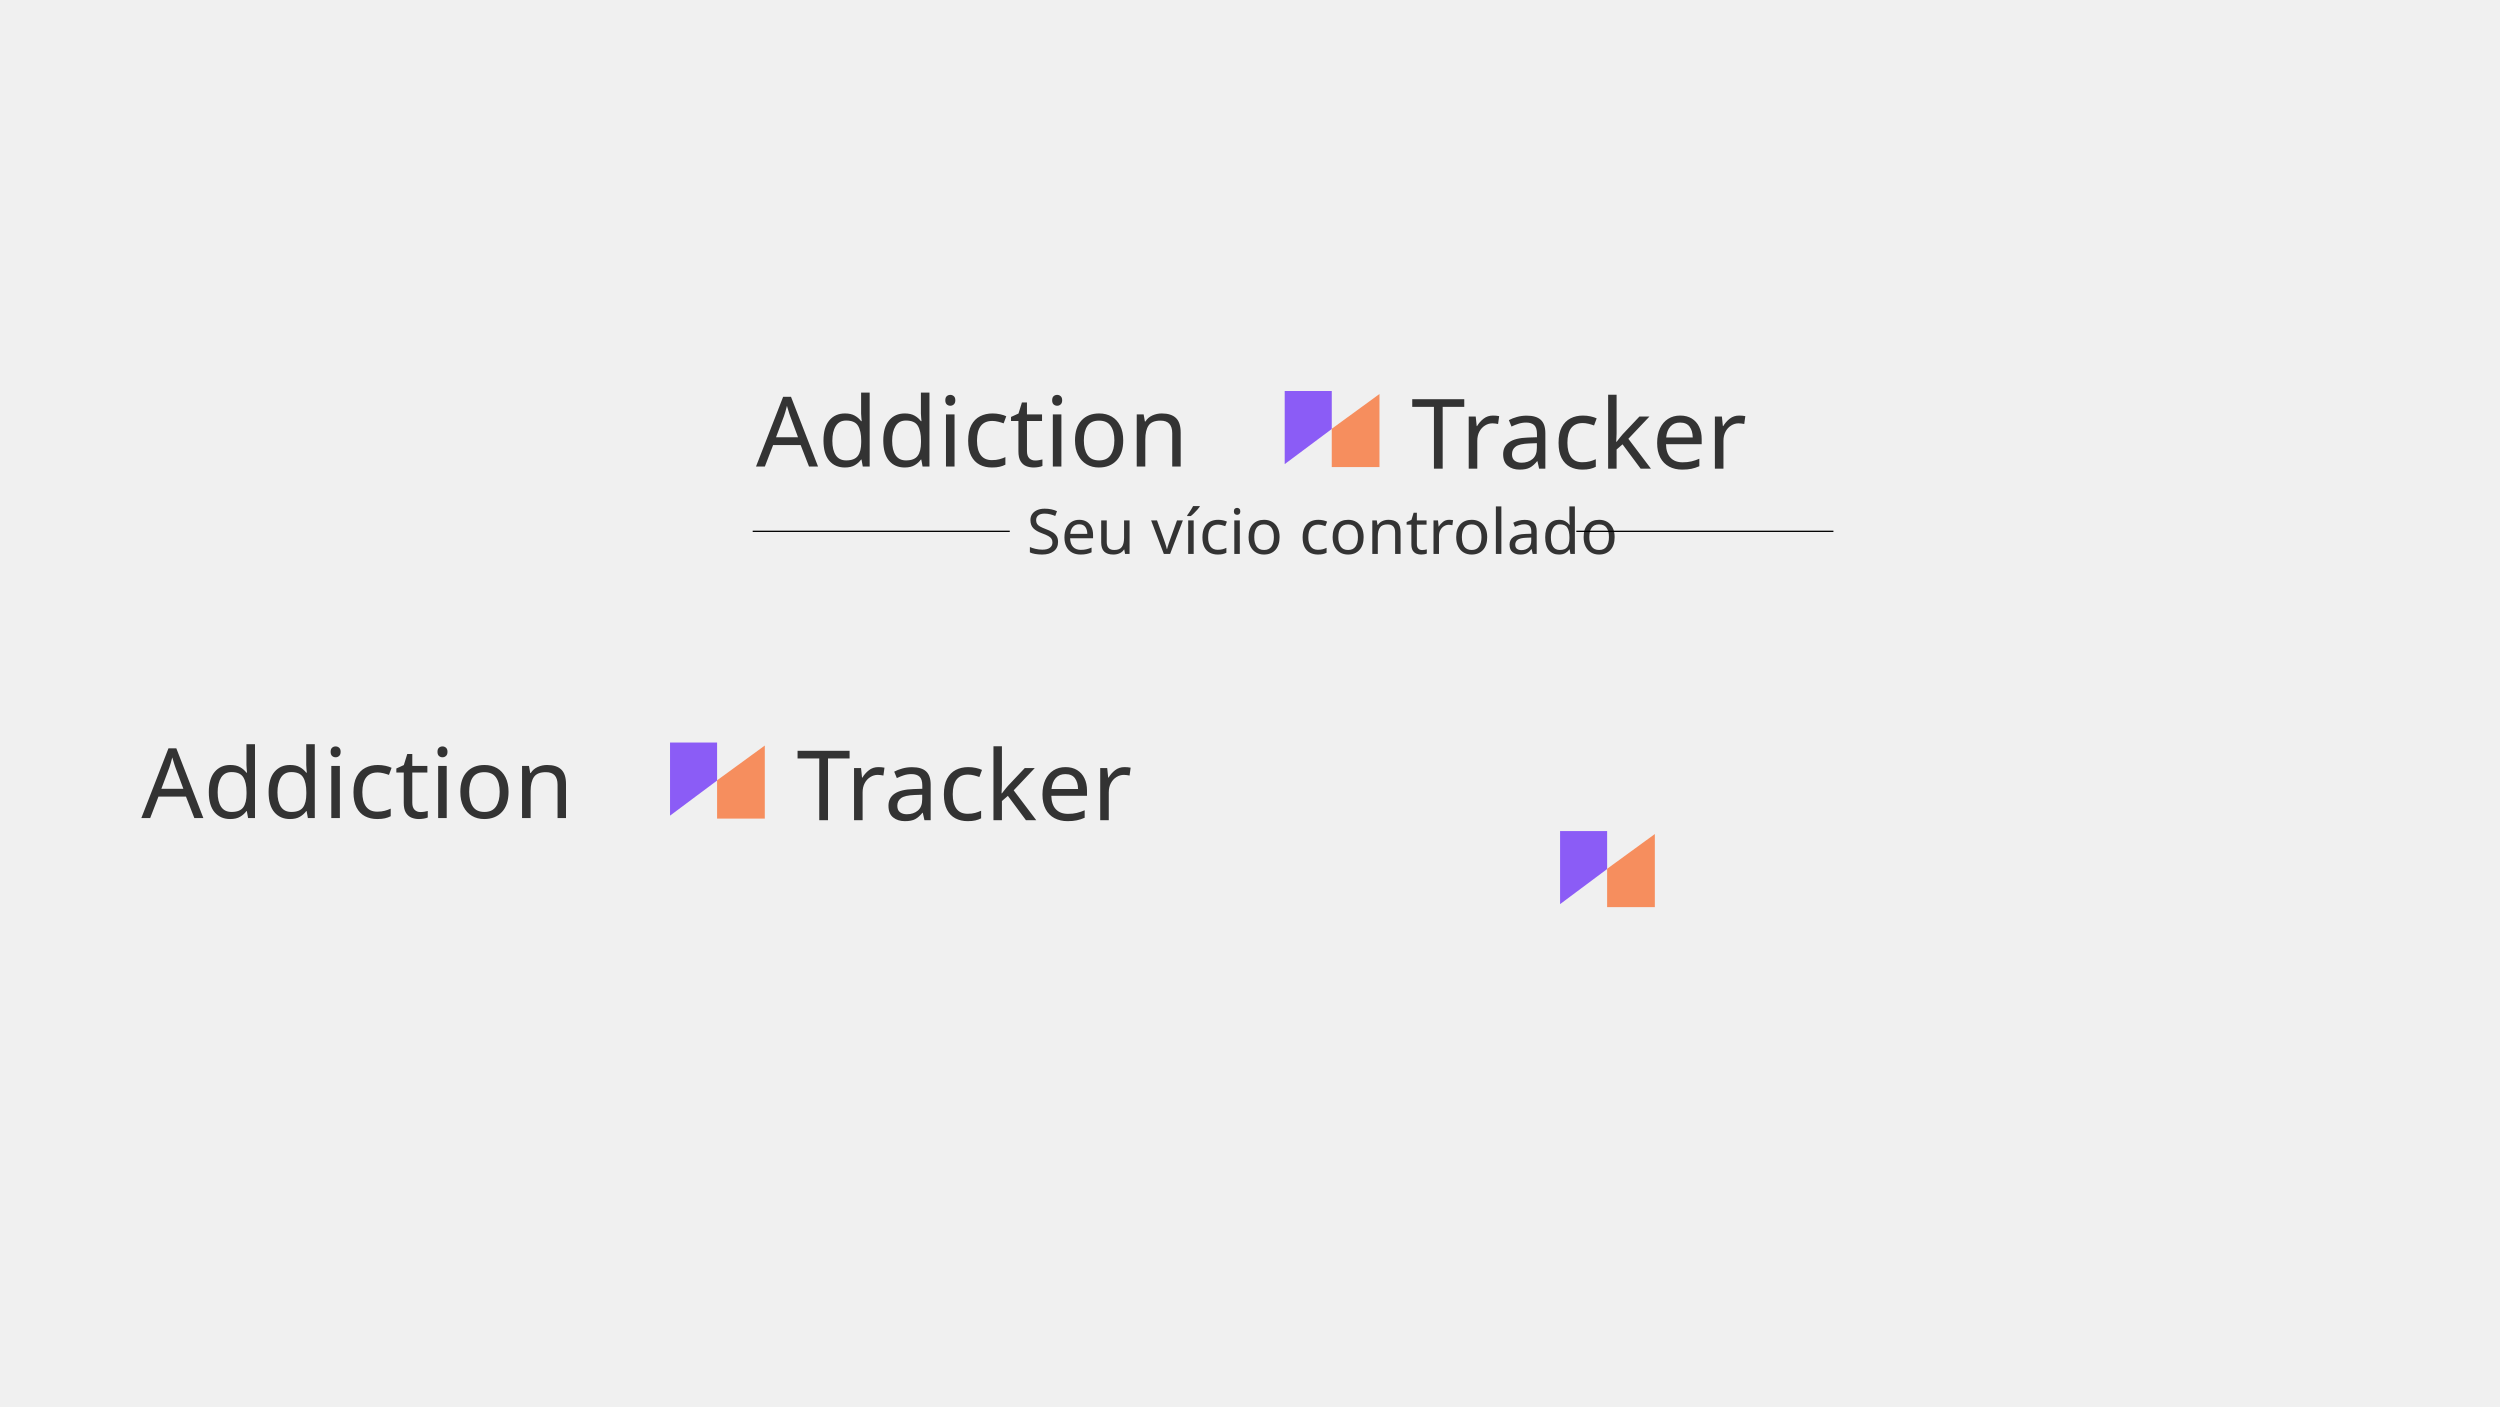
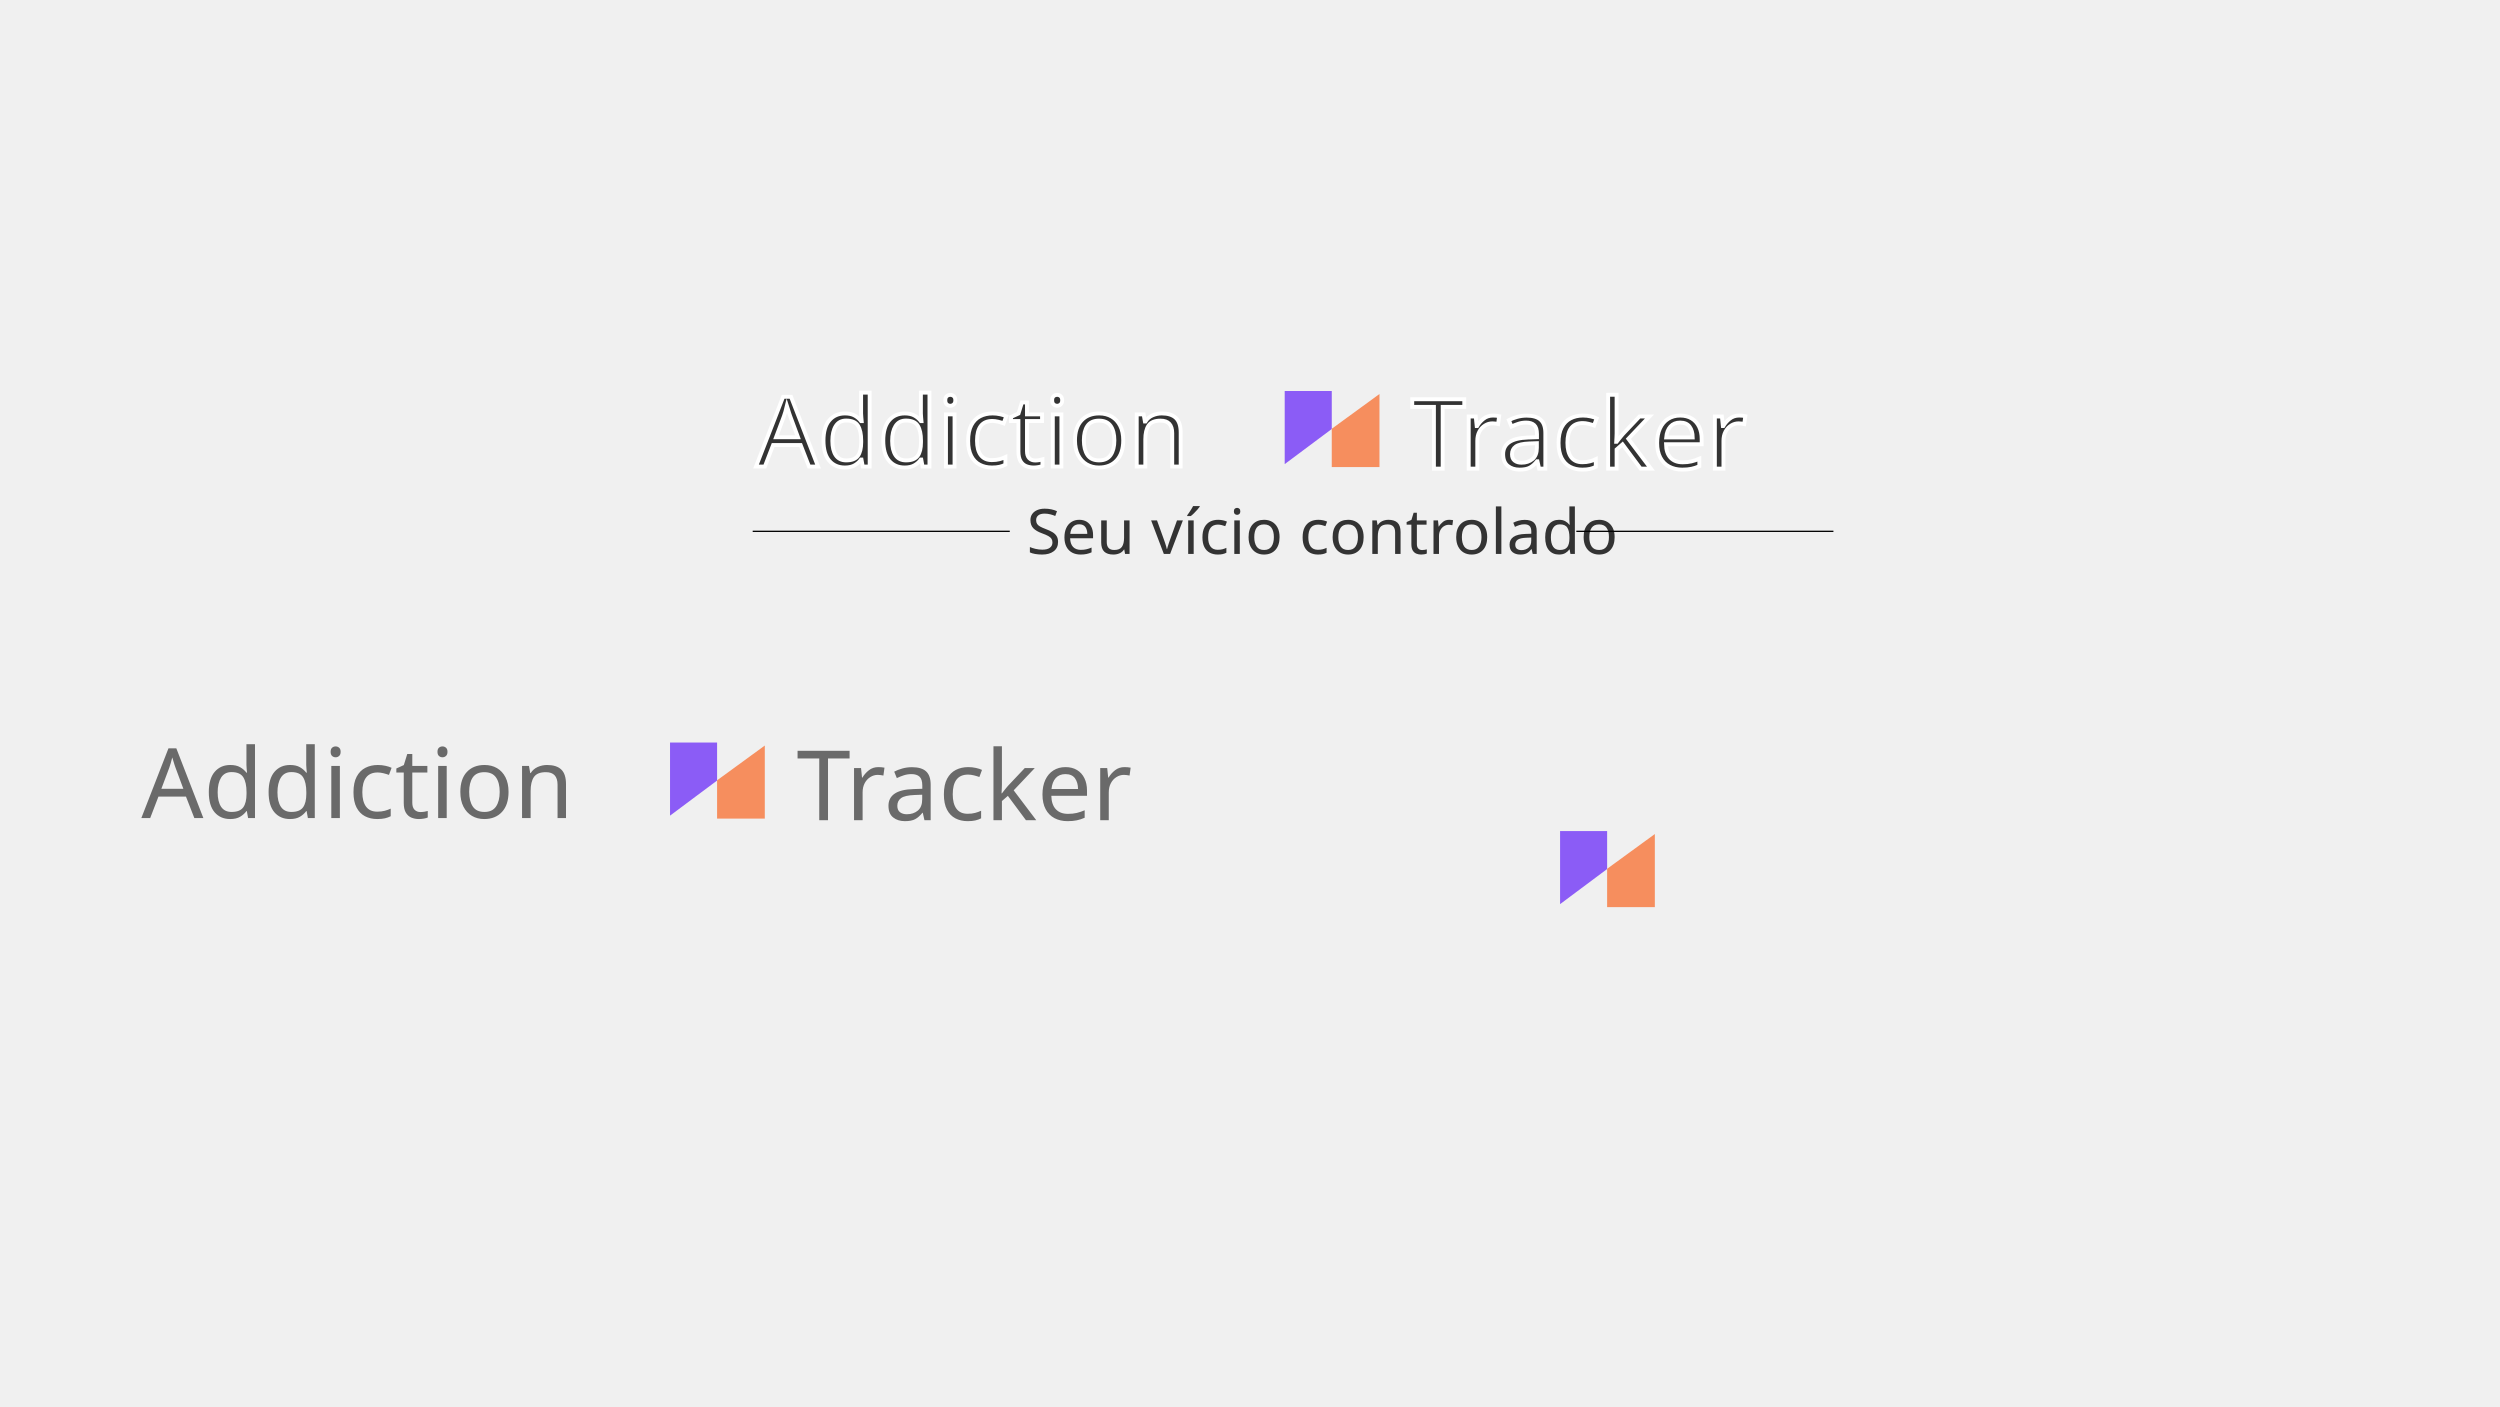
<svg xmlns="http://www.w3.org/2000/svg" width="1920" height="1080" viewBox="0 0 1920 1080" version="1.1" id="svg1">
  <defs id="defs1" />
  <g id="layer1">
-     <text xml:space="preserve" style="font-style:normal;font-variant:normal;font-weight:normal;font-stretch:normal;font-size:74.667px;font-family:'Titan One';-inkscape-font-specification:'Titan One';fill:#333333" x="580.617" y="358.292" id="text1">
-       <tspan id="tspan1" x="580.617" y="358.292" style="font-style:normal;font-variant:normal;font-weight:normal;font-stretch:normal;font-size:74.667px;font-family:'Titan One';-inkscape-font-specification:'Titan One';fill:#333333">Addiction</tspan>
+     <text xml:space="preserve" style="font-style:normal;font-variant:normal;font-weight:normal;font-stretch:normal;font-size:74.667px;font-family:'Titan One';-inkscape-font-specification:'Titan One';fill:#333333;stroke:#ffffff;stroke-opacity:1;stroke-width:3;stroke-dasharray:none" x="580.617" y="358.292" id="text1">
+       <tspan id="tspan1" x="580.617" y="358.292" style="font-style:normal;font-variant:normal;font-weight:normal;font-stretch:normal;font-size:74.667px;font-family:'Titan One';-inkscape-font-specification:'Titan One';fill:#333333;stroke:#ffffff;stroke-opacity:1;stroke-width:3;stroke-dasharray:none">Addiction</tspan>
    </text>
-     <text xml:space="preserve" style="font-size:74.667px;fill:#333333" x="1083.853" y="359.916" id="text2">
-       <tspan id="tspan2" x="1083.853" y="359.916" style="font-style:normal;font-variant:normal;font-weight:normal;font-stretch:normal;font-family:'Titan One';-inkscape-font-specification:'Titan One';fill:#333333">Tracker</tspan>
+     <text xml:space="preserve" style="font-size:74.667px;fill:#333333;stroke:#ffffff;stroke-opacity:1;stroke-width:3;stroke-dasharray:none" x="1083.853" y="359.916" id="text2">
+       <tspan id="tspan2" x="1083.853" y="359.916" style="font-style:normal;font-variant:normal;font-weight:normal;font-stretch:normal;font-family:'Titan One';-inkscape-font-specification:'Titan One';fill:#333333;stroke:#ffffff;stroke-opacity:1;stroke-width:3;stroke-dasharray:none">Tracker</tspan>
    </text>
    <path id="rect2" d="m 986.654,300.301 h 36.142 v 29.162 l -36.142,26.97 z" style="fill:#8b5cf6;fill-opacity:1;stroke-width:0.931" />
    <path id="rect2-1" d="m 1022.788,329.298 36.65,-26.715 v 56.132 h -36.65 z" style="fill:#f68e5e;fill-opacity:1;stroke-width:0.937" />
    <g id="g1">
      <path id="rect2-6" d="m 1198.136,638.244 h 36.142 v 29.162 l -36.142,26.97 z" style="fill:#8b5cf6;fill-opacity:1;stroke-width:0.931" />
      <path id="rect2-1-5" d="m 1234.269,667.242 36.65,-26.715 v 56.132 h -36.65 z" style="fill:#f68e5e;fill-opacity:1;stroke-width:0.937" />
      <rect style="fill:none;stroke:none;stroke-opacity:1" id="rect3" width="100" height="100" x="1184.528" y="617.451" />
    </g>
    <rect style="fill:#ffffff;fill-opacity:1;stroke:#ffffff;stroke-width:0.999;stroke-opacity:1" id="rect4" width="1023.001" height="499.002" x="-1120.884" y="980.297" />
    <g id="g6" transform="translate(-1194.04,422.9501)">
      <path id="rect2-18" d="m 566.884,744.13 h 36.142 v 29.162 l -36.142,26.97 z" style="fill:#8b5cf6;fill-opacity:1;stroke-width:0.931" />
      <g id="g5" transform="translate(11.35878)">
        <text xml:space="preserve" style="font-style:normal;font-variant:normal;font-weight:normal;font-stretch:normal;font-size:74.667px;font-family:'Titan One';-inkscape-font-specification:'Titan One';fill:#333333" x="160.847" y="802.121" id="text1-8">
          <tspan id="tspan1-4" x="160.847" y="802.121" style="font-style:normal;font-variant:normal;font-weight:normal;font-stretch:normal;font-size:74.667px;font-family:'Titan One';-inkscape-font-specification:'Titan One';fill:#333333">Addiction</tspan>
        </text>
        <text xml:space="preserve" style="font-size:74.667px;fill:#333333" x="664.084" y="803.746" id="text2-3">
          <tspan id="tspan2-6" x="664.084" y="803.746" style="font-style:normal;font-variant:normal;font-weight:normal;font-stretch:normal;font-family:'Titan One';-inkscape-font-specification:'Titan One';fill:#333333">Tracker</tspan>
        </text>
        <g id="g3-6" transform="translate(-419.7697,443.8292)">
          <text xml:space="preserve" style="font-style:normal;font-variant:normal;font-weight:normal;font-stretch:normal;font-size:48px;font-family:'Source Sans 3';-inkscape-font-specification:'Source Sans 3, ';fill:#333333;fill-opacity:1" x="788.495" y="425.409" id="text3-6">
            <tspan id="tspan3-4" x="788.495" y="425.409" style="font-size:48px">Seu vício controlado</tspan>
          </text>
          <path style="fill:none;stroke:#000000;stroke-opacity:1" d="m 578.068,408.057 h 197.439 -0.254" id="path1-7" />
          <path style="fill:none;stroke:#000000;stroke-opacity:1" d="m 1210.628,408.057 h 197.439 -0.254" id="path1-6-8" />
        </g>
        <path id="rect2-1-9" d="m 603.018,773.127 36.65,-26.715 v 56.132 h -36.65 z" style="fill:#f68e5e;fill-opacity:1;stroke-width:0.937" />
      </g>
    </g>
    <g id="g3">
      <text xml:space="preserve" style="font-style:normal;font-variant:normal;font-weight:normal;font-stretch:normal;font-size:48px;font-family:'Source Sans 3';-inkscape-font-specification:'Source Sans 3, ';fill:#333333;fill-opacity:1" x="788.495" y="425.409" id="text3">
        <tspan id="tspan3" x="788.495" y="425.409" style="font-size:48px">Seu vício controlado</tspan>
      </text>
      <path style="fill:none;stroke:#000000;stroke-opacity:1" d="m 578.068,408.057 h 197.439 -0.254" id="path1" />
      <path style="fill:none;stroke:#000000;stroke-opacity:1" d="m 1210.628,408.057 h 197.439 -0.254" id="path1-6" />
    </g>
-     <text xml:space="preserve" style="font-style:normal;font-variant:normal;font-weight:normal;font-stretch:normal;font-size:74.667px;font-family:'Titan One';-inkscape-font-specification:'Titan One';fill:#333333" x="108.545" y="628.275" id="text1-7">
-       <tspan id="tspan1-0" x="108.545" y="628.275" style="font-style:normal;font-variant:normal;font-weight:normal;font-stretch:normal;font-size:74.667px;font-family:'Titan One';-inkscape-font-specification:'Titan One';fill:#333333">Addiction</tspan>
+     <text xml:space="preserve" style="font-style:normal;font-variant:normal;font-weight:normal;font-stretch:normal;font-size:74.667px;font-family:'Titan One';-inkscape-font-specification:'Titan One';fill:#6a6a6a;stroke:none;stroke-opacity:1;stroke-width:1;stroke-dasharray:none;stroke-linejoin:round;stroke-linecap:round;fill-opacity:1" x="108.545" y="628.275" id="text1-7">
+       <tspan id="tspan1-0" x="108.545" y="628.275" style="font-style:normal;font-variant:normal;font-weight:normal;font-stretch:normal;font-size:74.667px;font-family:'Titan One';-inkscape-font-specification:'Titan One';fill:#6a6a6a;stroke:none;stroke-opacity:1;stroke-width:1;stroke-dasharray:none;stroke-linejoin:round;stroke-linecap:round;fill-opacity:1">Addiction</tspan>
    </text>
-     <text xml:space="preserve" style="font-size:74.667px;fill:#333333" x="611.782" y="629.9" id="text2-6">
-       <tspan id="tspan2-5" x="611.782" y="629.9" style="font-style:normal;font-variant:normal;font-weight:normal;font-stretch:normal;font-family:'Titan One';-inkscape-font-specification:'Titan One';fill:#333333">Tracker</tspan>
+     <text xml:space="preserve" style="font-size:74.667px;fill:#6a6a6a;stroke:none;stroke-opacity:1;stroke-width:1;stroke-dasharray:none;stroke-linejoin:round;stroke-linecap:round;fill-opacity:1" x="611.782" y="629.9" id="text2-6">
+       <tspan id="tspan2-5" x="611.782" y="629.9" style="font-style:normal;font-variant:normal;font-weight:normal;font-stretch:normal;font-family:'Titan One';-inkscape-font-specification:'Titan One';fill:#6a6a6a;stroke:none;stroke-opacity:1;stroke-width:1;stroke-dasharray:none;stroke-linejoin:round;stroke-linecap:round;fill-opacity:1">Tracker</tspan>
    </text>
-     <path id="rect2-5" d="m 514.582,570.284 h 36.142 v 29.162 l -36.142,26.97 z" style="fill:#8b5cf6;fill-opacity:1;stroke-width:0.931" />
-     <path id="rect2-1-7" d="m 550.716,599.282 36.65,-26.715 v 56.132 h -36.65 z" style="fill:#f68e5e;fill-opacity:1;stroke-width:0.937" />
+     <path id="rect2-5" d="m 514.582,570.284 h 36.142 v 29.162 l -36.142,26.97 z" style="fill:#8b5cf6;fill-opacity:1;stroke-width:0.931;stroke-linejoin:miter;stroke-linecap:butt" />
+     <path id="rect2-1-7" d="m 550.716,599.282 36.65,-26.715 v 56.132 h -36.65 z" style="fill:#f68e5e;fill-opacity:1;stroke-width:0.937;stroke-linejoin:miter;stroke-linecap:butt" />
+     <text xml:space="preserve" style="font-style:normal;font-variant:normal;font-weight:normal;font-stretch:normal;font-size:74.667px;font-family:'Titan One';-inkscape-font-specification:'Titan One';fill:#ffffff;fill-opacity:1;stroke:none;stroke-width:1;stroke-linecap:round;stroke-linejoin:round;stroke-dasharray:none;stroke-opacity:1" x="-972.216" y="390.091" id="text1-7-7">
+       <tspan id="tspan1-0-5" x="-972.216" y="390.091" style="font-style:normal;font-variant:normal;font-weight:normal;font-stretch:normal;font-size:74.667px;font-family:'Titan One';-inkscape-font-specification:'Titan One';fill:#ffffff;fill-opacity:1;stroke:none;stroke-width:1;stroke-linecap:round;stroke-linejoin:round;stroke-dasharray:none;stroke-opacity:1">Addiction</tspan>
+     </text>
+     <text xml:space="preserve" style="font-size:74.667px;fill:#ffffff;fill-opacity:1;stroke:none;stroke-width:1;stroke-linecap:round;stroke-linejoin:round;stroke-dasharray:none;stroke-opacity:1" x="-468.98" y="391.716" id="text2-6-6">
+       <tspan id="tspan2-5-8" x="-468.98" y="391.716" style="font-style:normal;font-variant:normal;font-weight:normal;font-stretch:normal;font-family:'Titan One';-inkscape-font-specification:'Titan One';fill:#ffffff;fill-opacity:1;stroke:none;stroke-width:1;stroke-linecap:round;stroke-linejoin:round;stroke-dasharray:none;stroke-opacity:1">Tracker</tspan>
+     </text>
+     <path id="rect2-5-1" d="m -566.179,332.1 h 36.142 v 29.162 l -36.142,26.97 z" style="fill:#8b5cf6;fill-opacity:1;stroke-width:0.931;stroke-linecap:butt;stroke-linejoin:miter" />
+     <path id="rect2-1-7-1" d="m -530.046,361.097 36.65,-26.715 v 56.132 h -36.65 z" style="fill:#f68e5e;fill-opacity:1;stroke-width:0.937;stroke-linecap:butt;stroke-linejoin:miter" />
  </g>
</svg>
